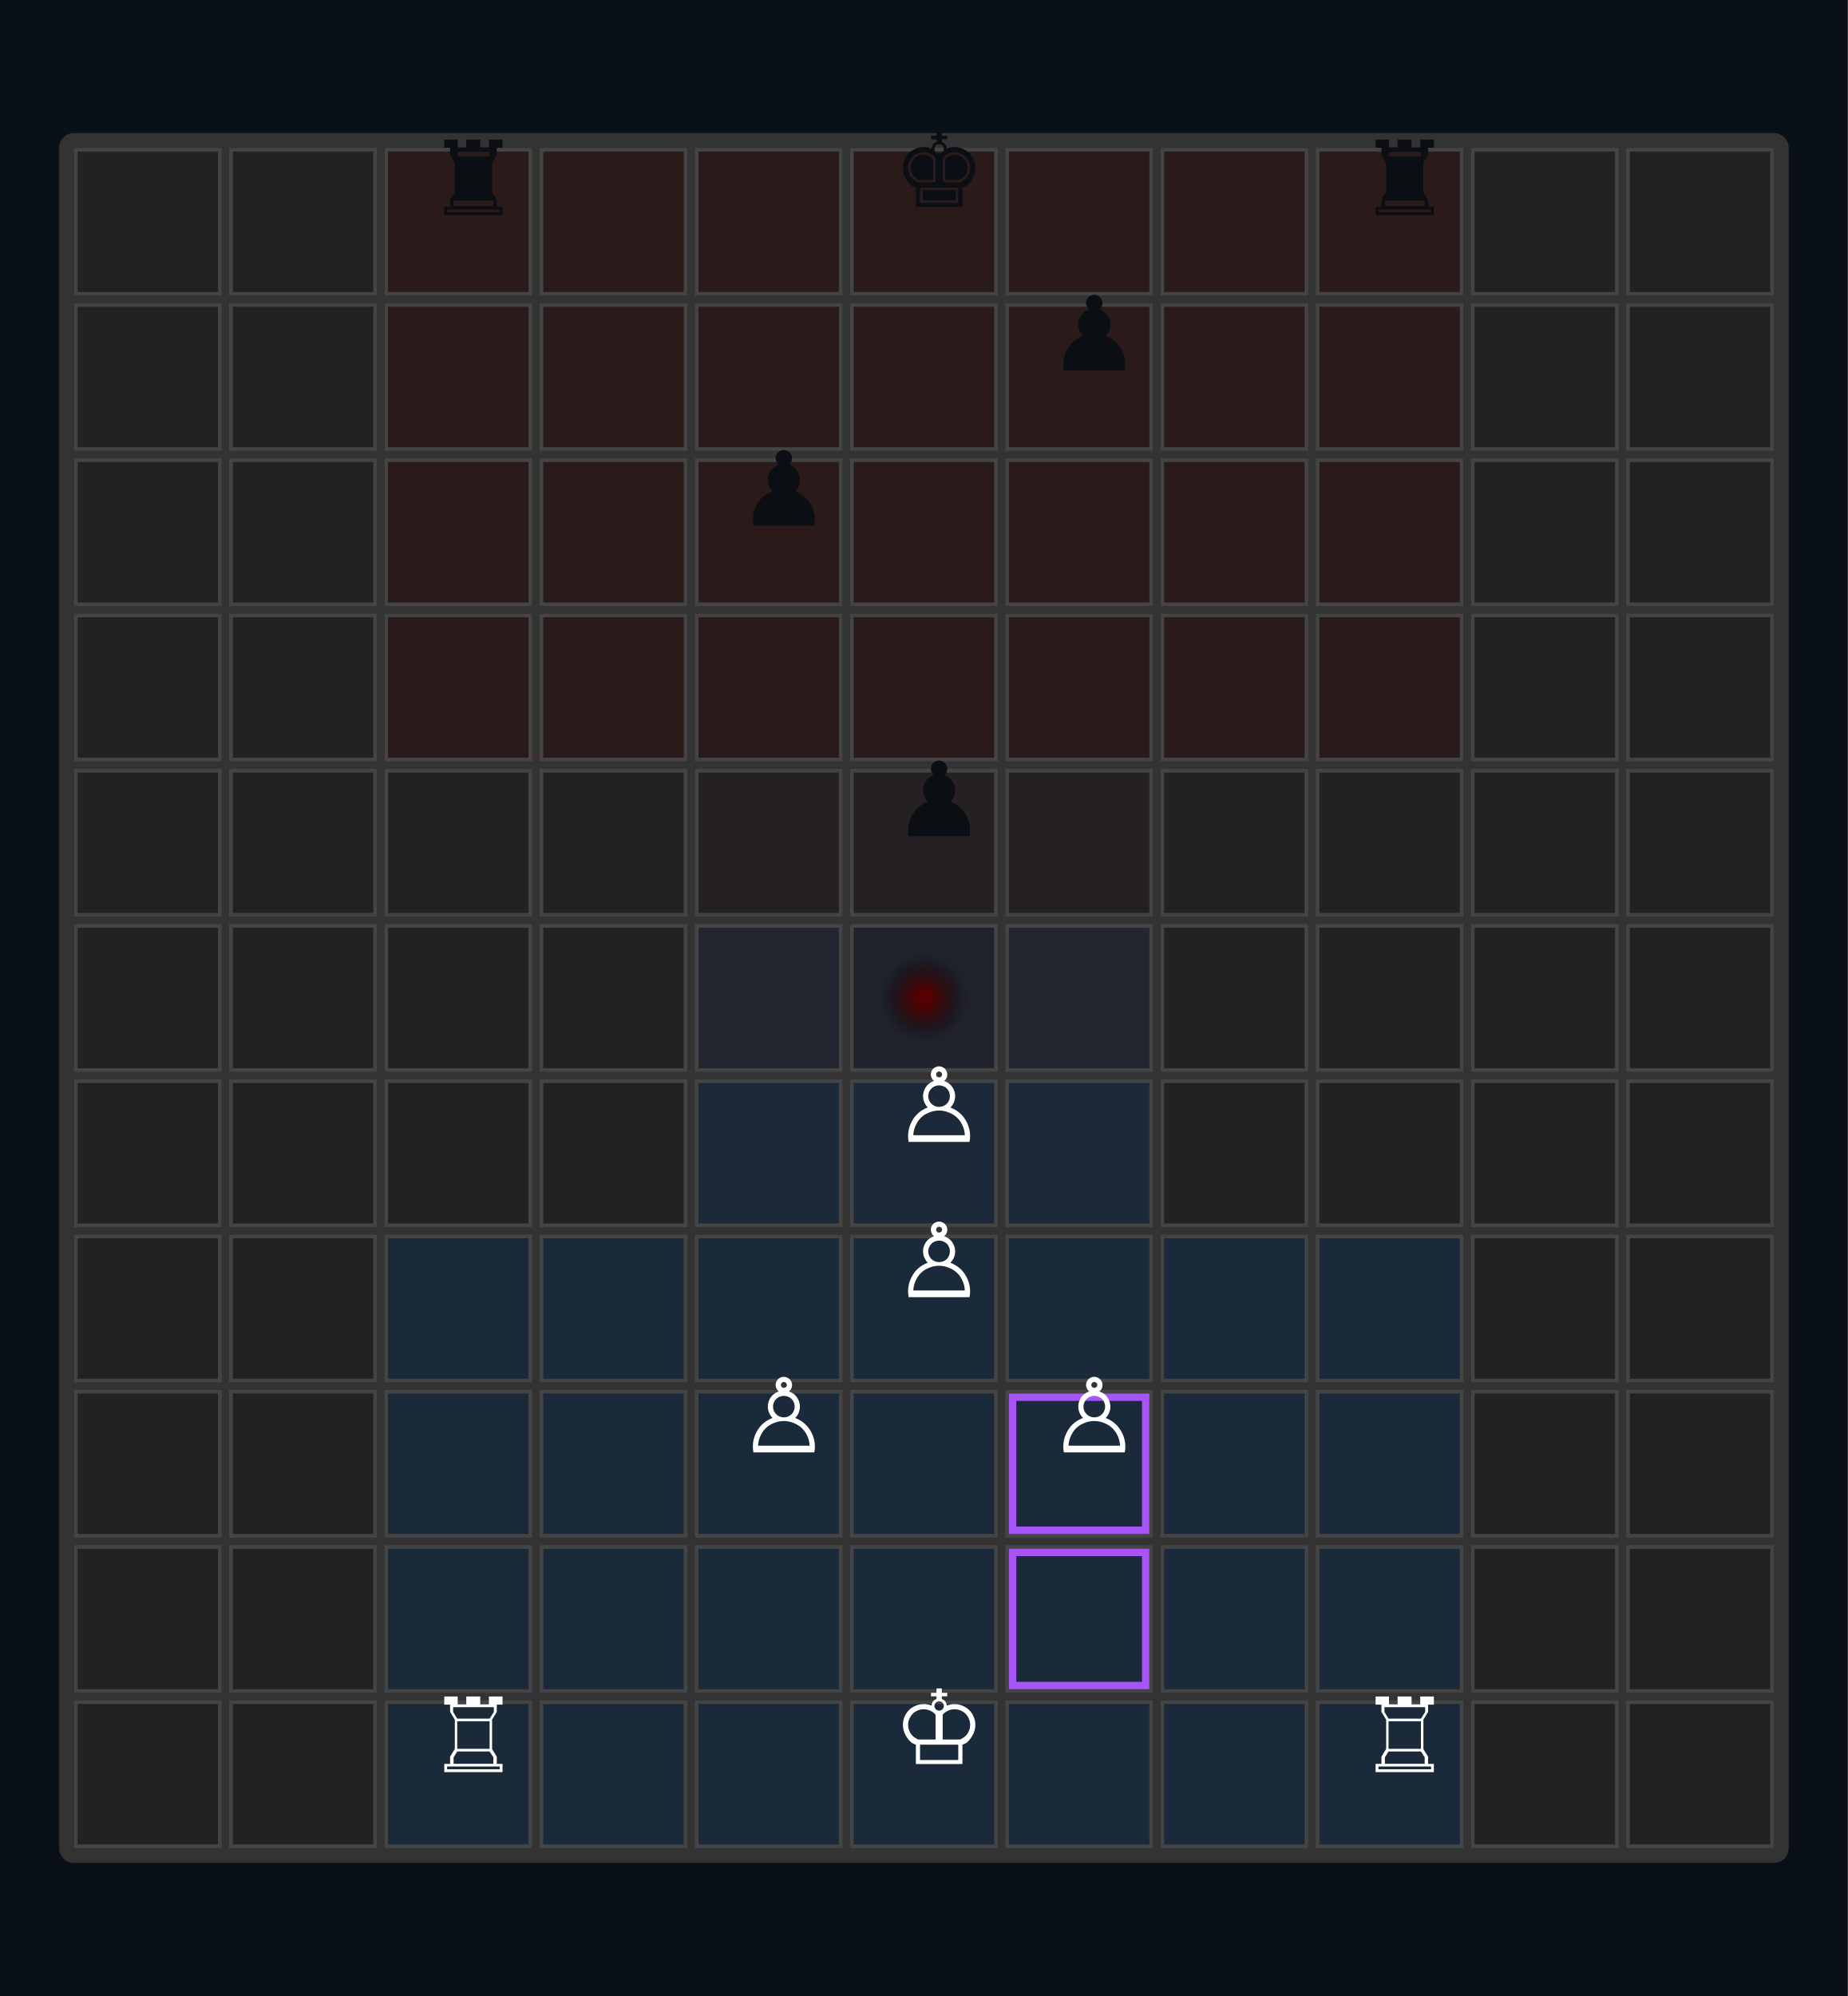
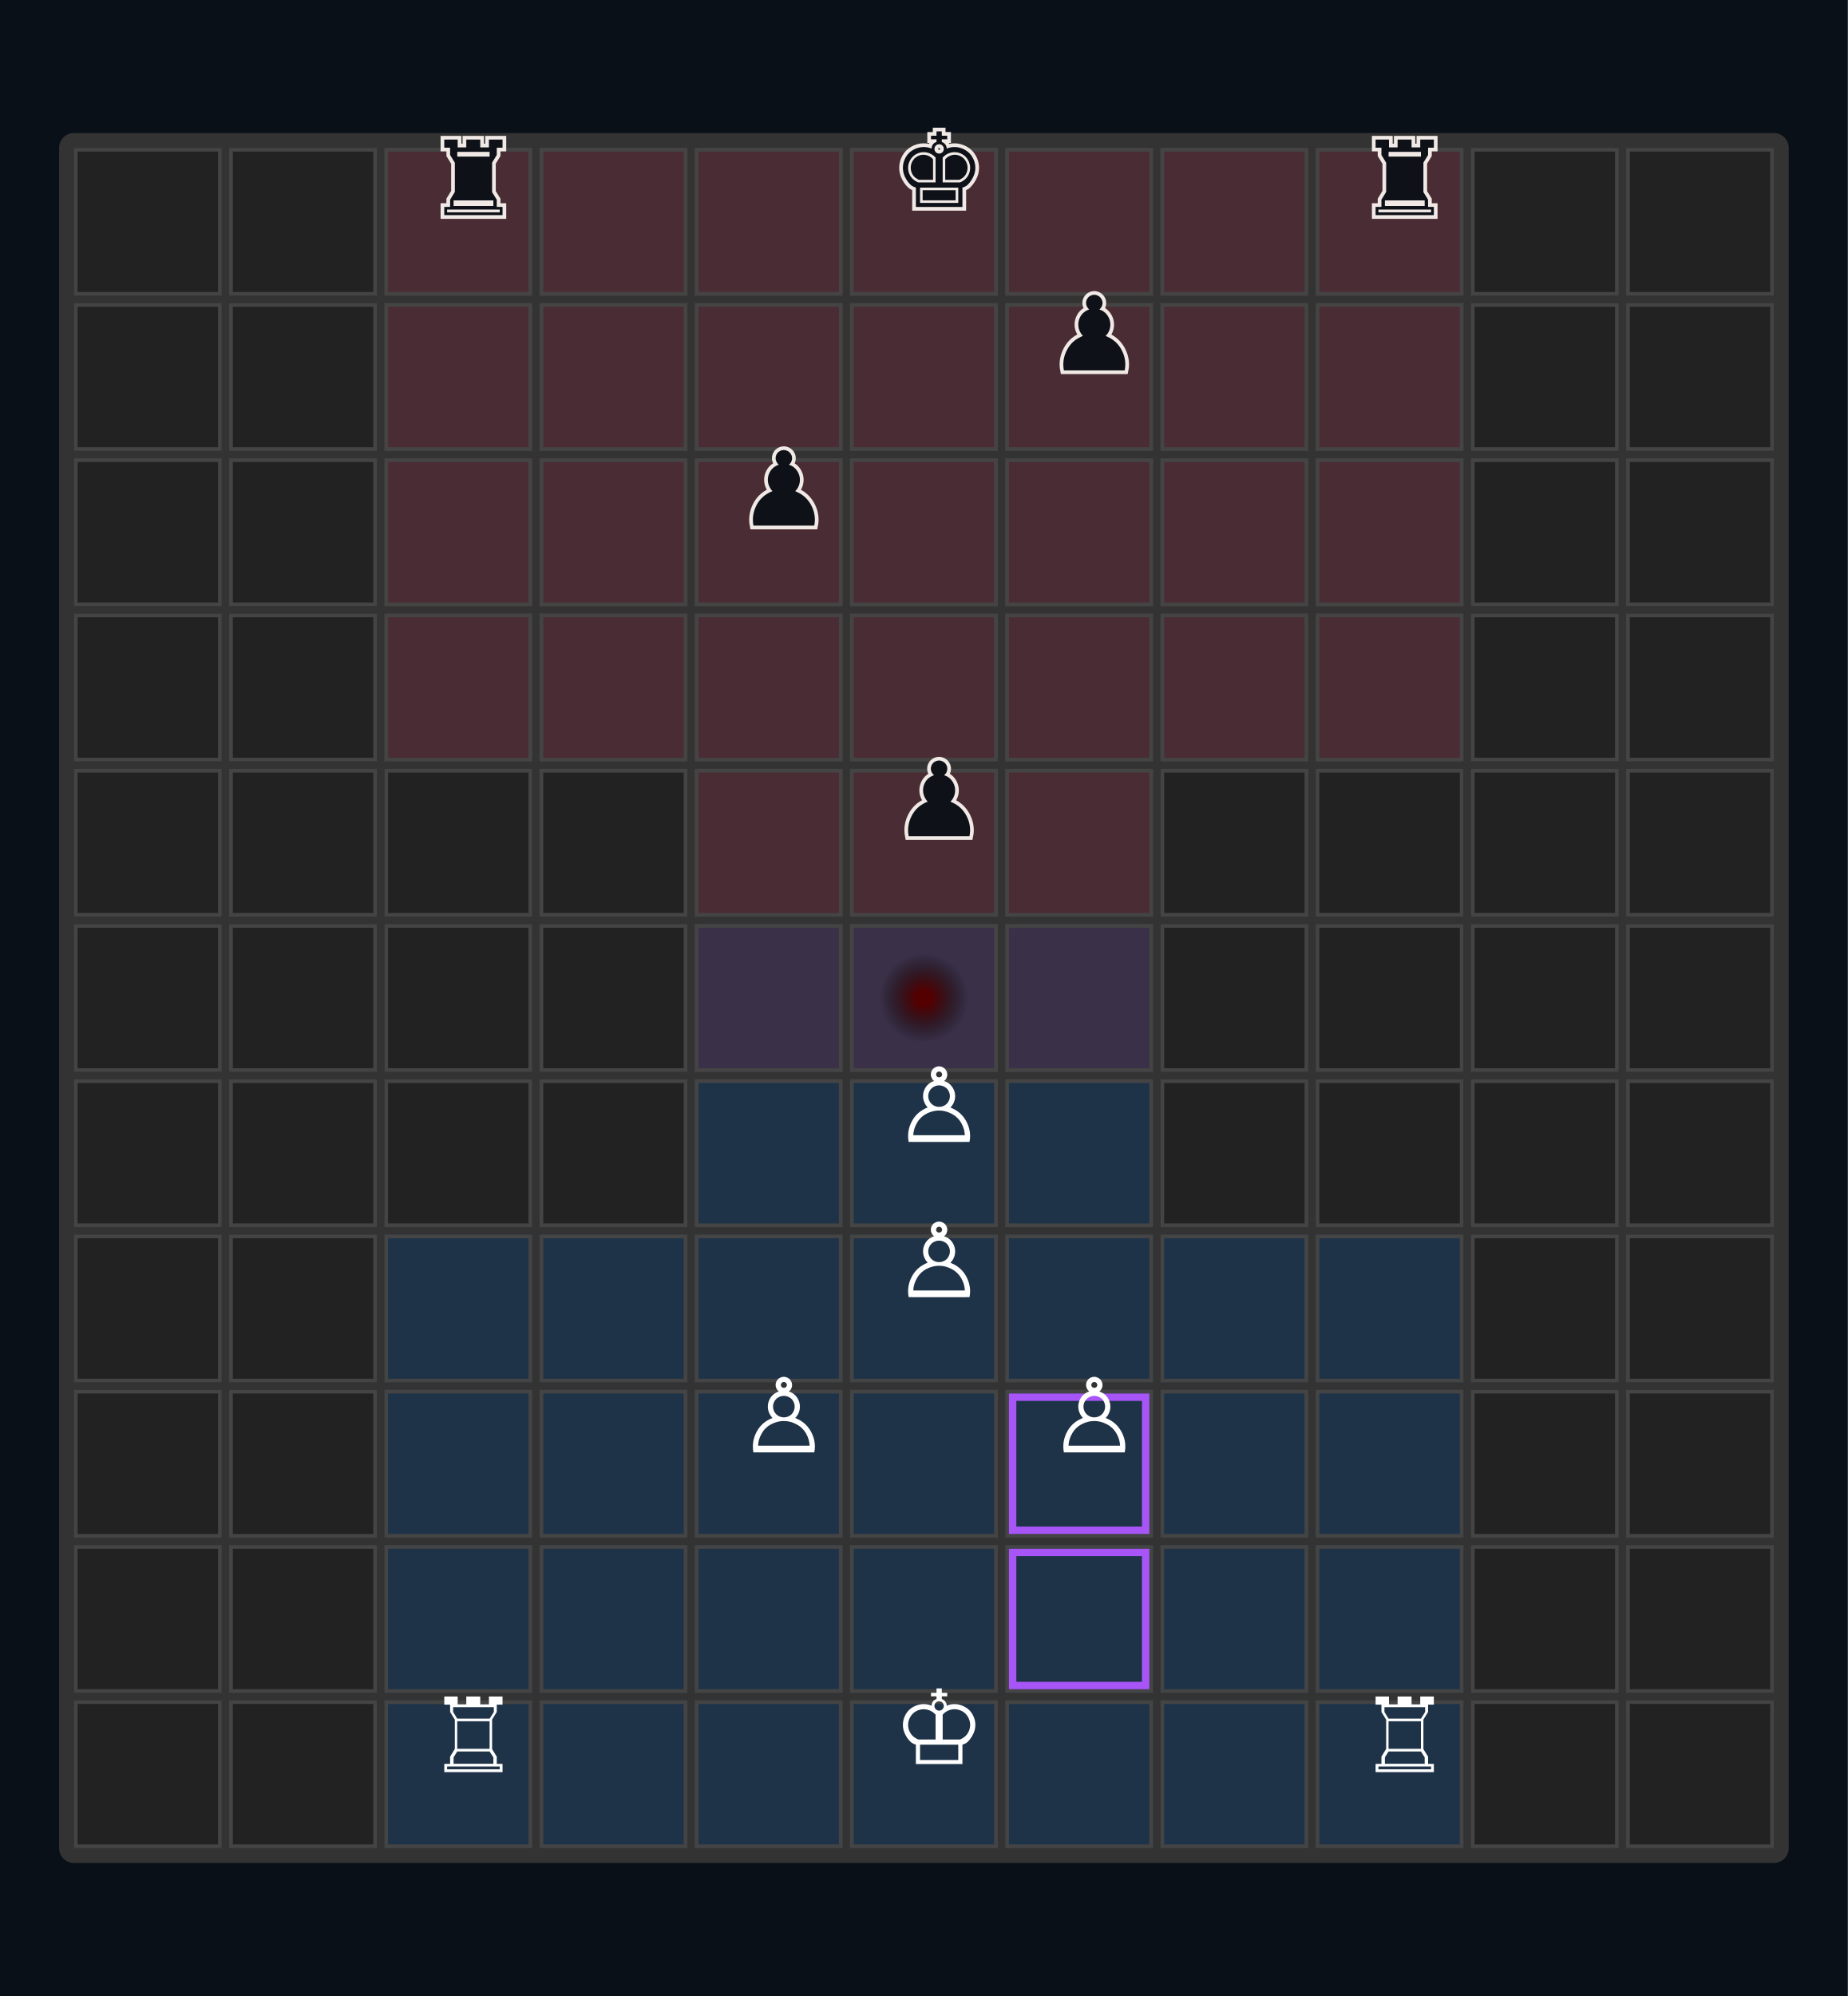
<svg xmlns="http://www.w3.org/2000/svg" width="500" height="540" viewBox="0 0 500 540">
  <defs>
-     <radialGradient id="rg-2ywofkem" gradientUnits="objectBoundingBox" cx="0.5" cy="0.5" r="0.5">
+     <radialGradient id="rg-63gdj2jp" gradientUnits="objectBoundingBox" cx="0.5" cy="0.5" r="0.5">
      <stop offset="10%" stop-color="rgb(85, 0, 0)" />
      <stop offset="60%" stop-color="rgba(0, 0, 0, 0)" />
    </radialGradient>
  </defs>
  <rect x="0" y="0" width="500" height="540" fill="rgb(10, 16, 24)" />
  <rect x="16" y="36" width="468" height="468" rx="4" ry="4" fill="rgb(51, 51, 51)" />
  <rect x="20" y="40" width="40" height="40" fill="rgb(34, 34, 34)" />
  <rect x="20.5" y="40.5" width="39" height="39" fill="none" stroke="rgb(68, 68, 68)" stroke-width="1" />
  <rect x="62" y="40" width="40" height="40" fill="rgb(34, 34, 34)" />
  <rect x="62.5" y="40.5" width="39" height="39" fill="none" stroke="rgb(68, 68, 68)" stroke-width="1" />
-   <rect x="104" y="40" width="40" height="40" fill="rgb(42, 26, 26)" />
+   <rect x="104" y="40" width="40" height="40" fill="rgb(74, 44, 52)" />
  <rect x="104.5" y="40.5" width="39" height="39" fill="none" stroke="rgb(68, 68, 68)" stroke-width="1" />
-   <text x="115.56" y="58.18" fill="rgb(11, 14, 19)" font-size="28" font-family="'IBM Plex Sans'" font-weight="400" font-style="normal" xml:space="preserve">♜</text>
-   <rect x="146" y="40" width="40" height="40" fill="rgb(42, 26, 26)" />
+   <text x="115.56" y="58.18" fill="rgb(14, 17, 24)" font-size="28" font-family="'IBM Plex Sans'" font-weight="400" font-style="normal" xml:space="preserve" stroke="rgba(244, 236, 232, 0.98)" stroke-width="2" paint-order="stroke fill">♜</text>
+   <rect x="146" y="40" width="40" height="40" fill="rgb(74, 44, 52)" />
  <rect x="146.5" y="40.5" width="39" height="39" fill="none" stroke="rgb(68, 68, 68)" stroke-width="1" />
-   <rect x="188" y="40" width="40" height="40" fill="rgb(42, 26, 26)" />
+   <rect x="188" y="40" width="40" height="40" fill="rgb(74, 44, 52)" />
  <rect x="188.5" y="40.5" width="39" height="39" fill="none" stroke="rgb(68, 68, 68)" stroke-width="1" />
-   <rect x="230" y="40" width="40" height="40" fill="rgb(42, 26, 26)" />
+   <rect x="230" y="40" width="40" height="40" fill="rgb(74, 44, 52)" />
  <rect x="230.5" y="40.5" width="39" height="39" fill="none" stroke="rgb(68, 68, 68)" stroke-width="1" />
-   <text x="241.56" y="55.99" fill="rgb(11, 14, 19)" font-size="28" font-family="'IBM Plex Sans'" font-weight="400" font-style="normal" xml:space="preserve">♚</text>
-   <rect x="272" y="40" width="40" height="40" fill="rgb(42, 26, 26)" />
+   <text x="241.56" y="55.99" fill="rgb(14, 17, 24)" font-size="28" font-family="'IBM Plex Sans'" font-weight="400" font-style="normal" xml:space="preserve" stroke="rgba(244, 236, 232, 0.98)" stroke-width="2" paint-order="stroke fill">♚</text>
+   <rect x="272" y="40" width="40" height="40" fill="rgb(74, 44, 52)" />
  <rect x="272.5" y="40.5" width="39" height="39" fill="none" stroke="rgb(68, 68, 68)" stroke-width="1" />
-   <rect x="314" y="40" width="40" height="40" fill="rgb(42, 26, 26)" />
+   <rect x="314" y="40" width="40" height="40" fill="rgb(74, 44, 52)" />
  <rect x="314.5" y="40.5" width="39" height="39" fill="none" stroke="rgb(68, 68, 68)" stroke-width="1" />
-   <rect x="356" y="40" width="40" height="40" fill="rgb(42, 26, 26)" />
+   <rect x="356" y="40" width="40" height="40" fill="rgb(74, 44, 52)" />
  <rect x="356.5" y="40.5" width="39" height="39" fill="none" stroke="rgb(68, 68, 68)" stroke-width="1" />
-   <text x="367.56" y="58.18" fill="rgb(11, 14, 19)" font-size="28" font-family="'IBM Plex Sans'" font-weight="400" font-style="normal" xml:space="preserve">♜</text>
+   <text x="367.56" y="58.18" fill="rgb(14, 17, 24)" font-size="28" font-family="'IBM Plex Sans'" font-weight="400" font-style="normal" xml:space="preserve" stroke="rgba(244, 236, 232, 0.98)" stroke-width="2" paint-order="stroke fill">♜</text>
  <rect x="398" y="40" width="40" height="40" fill="rgb(34, 34, 34)" />
  <rect x="398.5" y="40.5" width="39" height="39" fill="none" stroke="rgb(68, 68, 68)" stroke-width="1" />
  <rect x="440" y="40" width="40" height="40" fill="rgb(34, 34, 34)" />
  <rect x="440.5" y="40.5" width="39" height="39" fill="none" stroke="rgb(68, 68, 68)" stroke-width="1" />
  <rect x="20" y="82" width="40" height="40" fill="rgb(34, 34, 34)" />
  <rect x="20.5" y="82.5" width="39" height="39" fill="none" stroke="rgb(68, 68, 68)" stroke-width="1" />
  <rect x="62" y="82" width="40" height="40" fill="rgb(34, 34, 34)" />
  <rect x="62.5" y="82.5" width="39" height="39" fill="none" stroke="rgb(68, 68, 68)" stroke-width="1" />
-   <rect x="104" y="82" width="40" height="40" fill="rgb(42, 26, 26)" />
+   <rect x="104" y="82" width="40" height="40" fill="rgb(74, 44, 52)" />
  <rect x="104.5" y="82.5" width="39" height="39" fill="none" stroke="rgb(68, 68, 68)" stroke-width="1" />
-   <rect x="146" y="82" width="40" height="40" fill="rgb(42, 26, 26)" />
+   <rect x="146" y="82" width="40" height="40" fill="rgb(74, 44, 52)" />
  <rect x="146.5" y="82.5" width="39" height="39" fill="none" stroke="rgb(68, 68, 68)" stroke-width="1" />
-   <rect x="188" y="82" width="40" height="40" fill="rgb(42, 26, 26)" />
+   <rect x="188" y="82" width="40" height="40" fill="rgb(74, 44, 52)" />
  <rect x="188.5" y="82.5" width="39" height="39" fill="none" stroke="rgb(68, 68, 68)" stroke-width="1" />
-   <rect x="230" y="82" width="40" height="40" fill="rgb(42, 26, 26)" />
+   <rect x="230" y="82" width="40" height="40" fill="rgb(74, 44, 52)" />
  <rect x="230.5" y="82.5" width="39" height="39" fill="none" stroke="rgb(68, 68, 68)" stroke-width="1" />
-   <rect x="272" y="82" width="40" height="40" fill="rgb(42, 26, 26)" />
+   <rect x="272" y="82" width="40" height="40" fill="rgb(74, 44, 52)" />
  <rect x="272.5" y="82.5" width="39" height="39" fill="none" stroke="rgb(68, 68, 68)" stroke-width="1" />
-   <text x="283.56" y="100.19" fill="rgb(11, 14, 19)" font-size="28" font-family="'IBM Plex Sans'" font-weight="400" font-style="normal" xml:space="preserve">♟</text>
-   <rect x="314" y="82" width="40" height="40" fill="rgb(42, 26, 26)" />
+   <text x="283.56" y="100.19" fill="rgb(14, 17, 24)" font-size="28" font-family="'IBM Plex Sans'" font-weight="400" font-style="normal" xml:space="preserve" stroke="rgba(244, 236, 232, 0.98)" stroke-width="2" paint-order="stroke fill">♟</text>
+   <rect x="314" y="82" width="40" height="40" fill="rgb(74, 44, 52)" />
  <rect x="314.5" y="82.5" width="39" height="39" fill="none" stroke="rgb(68, 68, 68)" stroke-width="1" />
-   <rect x="356" y="82" width="40" height="40" fill="rgb(42, 26, 26)" />
+   <rect x="356" y="82" width="40" height="40" fill="rgb(74, 44, 52)" />
  <rect x="356.5" y="82.5" width="39" height="39" fill="none" stroke="rgb(68, 68, 68)" stroke-width="1" />
  <rect x="398" y="82" width="40" height="40" fill="rgb(34, 34, 34)" />
  <rect x="398.5" y="82.5" width="39" height="39" fill="none" stroke="rgb(68, 68, 68)" stroke-width="1" />
  <rect x="440" y="82" width="40" height="40" fill="rgb(34, 34, 34)" />
  <rect x="440.5" y="82.5" width="39" height="39" fill="none" stroke="rgb(68, 68, 68)" stroke-width="1" />
  <rect x="20" y="124" width="40" height="40" fill="rgb(34, 34, 34)" />
  <rect x="20.5" y="124.5" width="39" height="39" fill="none" stroke="rgb(68, 68, 68)" stroke-width="1" />
  <rect x="62" y="124" width="40" height="40" fill="rgb(34, 34, 34)" />
  <rect x="62.5" y="124.5" width="39" height="39" fill="none" stroke="rgb(68, 68, 68)" stroke-width="1" />
-   <rect x="104" y="124" width="40" height="40" fill="rgb(42, 26, 26)" />
+   <rect x="104" y="124" width="40" height="40" fill="rgb(74, 44, 52)" />
  <rect x="104.5" y="124.5" width="39" height="39" fill="none" stroke="rgb(68, 68, 68)" stroke-width="1" />
-   <rect x="146" y="124" width="40" height="40" fill="rgb(42, 26, 26)" />
+   <rect x="146" y="124" width="40" height="40" fill="rgb(74, 44, 52)" />
  <rect x="146.5" y="124.5" width="39" height="39" fill="none" stroke="rgb(68, 68, 68)" stroke-width="1" />
-   <rect x="188" y="124" width="40" height="40" fill="rgb(42, 26, 26)" />
+   <rect x="188" y="124" width="40" height="40" fill="rgb(74, 44, 52)" />
  <rect x="188.5" y="124.5" width="39" height="39" fill="none" stroke="rgb(68, 68, 68)" stroke-width="1" />
-   <text x="199.56" y="142.19" fill="rgb(11, 14, 19)" font-size="28" font-family="'IBM Plex Sans'" font-weight="400" font-style="normal" xml:space="preserve">♟</text>
-   <rect x="230" y="124" width="40" height="40" fill="rgb(42, 26, 26)" />
+   <text x="199.56" y="142.19" fill="rgb(14, 17, 24)" font-size="28" font-family="'IBM Plex Sans'" font-weight="400" font-style="normal" xml:space="preserve" stroke="rgba(244, 236, 232, 0.98)" stroke-width="2" paint-order="stroke fill">♟</text>
+   <rect x="230" y="124" width="40" height="40" fill="rgb(74, 44, 52)" />
  <rect x="230.5" y="124.5" width="39" height="39" fill="none" stroke="rgb(68, 68, 68)" stroke-width="1" />
-   <rect x="272" y="124" width="40" height="40" fill="rgb(42, 26, 26)" />
+   <rect x="272" y="124" width="40" height="40" fill="rgb(74, 44, 52)" />
  <rect x="272.5" y="124.5" width="39" height="39" fill="none" stroke="rgb(68, 68, 68)" stroke-width="1" />
-   <rect x="314" y="124" width="40" height="40" fill="rgb(42, 26, 26)" />
+   <rect x="314" y="124" width="40" height="40" fill="rgb(74, 44, 52)" />
  <rect x="314.5" y="124.5" width="39" height="39" fill="none" stroke="rgb(68, 68, 68)" stroke-width="1" />
-   <rect x="356" y="124" width="40" height="40" fill="rgb(42, 26, 26)" />
+   <rect x="356" y="124" width="40" height="40" fill="rgb(74, 44, 52)" />
  <rect x="356.5" y="124.5" width="39" height="39" fill="none" stroke="rgb(68, 68, 68)" stroke-width="1" />
  <rect x="398" y="124" width="40" height="40" fill="rgb(34, 34, 34)" />
  <rect x="398.5" y="124.5" width="39" height="39" fill="none" stroke="rgb(68, 68, 68)" stroke-width="1" />
  <rect x="440" y="124" width="40" height="40" fill="rgb(34, 34, 34)" />
  <rect x="440.5" y="124.5" width="39" height="39" fill="none" stroke="rgb(68, 68, 68)" stroke-width="1" />
  <rect x="20" y="166" width="40" height="40" fill="rgb(34, 34, 34)" />
  <rect x="20.5" y="166.5" width="39" height="39" fill="none" stroke="rgb(68, 68, 68)" stroke-width="1" />
  <rect x="62" y="166" width="40" height="40" fill="rgb(34, 34, 34)" />
  <rect x="62.5" y="166.5" width="39" height="39" fill="none" stroke="rgb(68, 68, 68)" stroke-width="1" />
-   <rect x="104" y="166" width="40" height="40" fill="rgb(42, 26, 26)" />
+   <rect x="104" y="166" width="40" height="40" fill="rgb(74, 44, 52)" />
  <rect x="104.5" y="166.5" width="39" height="39" fill="none" stroke="rgb(68, 68, 68)" stroke-width="1" />
-   <rect x="146" y="166" width="40" height="40" fill="rgb(42, 26, 26)" />
+   <rect x="146" y="166" width="40" height="40" fill="rgb(74, 44, 52)" />
  <rect x="146.5" y="166.5" width="39" height="39" fill="none" stroke="rgb(68, 68, 68)" stroke-width="1" />
-   <rect x="188" y="166" width="40" height="40" fill="rgb(42, 26, 26)" />
+   <rect x="188" y="166" width="40" height="40" fill="rgb(74, 44, 52)" />
  <rect x="188.5" y="166.5" width="39" height="39" fill="none" stroke="rgb(68, 68, 68)" stroke-width="1" />
-   <rect x="230" y="166" width="40" height="40" fill="rgb(42, 26, 26)" />
+   <rect x="230" y="166" width="40" height="40" fill="rgb(74, 44, 52)" />
  <rect x="230.5" y="166.5" width="39" height="39" fill="none" stroke="rgb(68, 68, 68)" stroke-width="1" />
-   <rect x="272" y="166" width="40" height="40" fill="rgb(42, 26, 26)" />
+   <rect x="272" y="166" width="40" height="40" fill="rgb(74, 44, 52)" />
  <rect x="272.5" y="166.5" width="39" height="39" fill="none" stroke="rgb(68, 68, 68)" stroke-width="1" />
-   <rect x="314" y="166" width="40" height="40" fill="rgb(42, 26, 26)" />
+   <rect x="314" y="166" width="40" height="40" fill="rgb(74, 44, 52)" />
  <rect x="314.5" y="166.5" width="39" height="39" fill="none" stroke="rgb(68, 68, 68)" stroke-width="1" />
-   <rect x="356" y="166" width="40" height="40" fill="rgb(42, 26, 26)" />
+   <rect x="356" y="166" width="40" height="40" fill="rgb(74, 44, 52)" />
  <rect x="356.5" y="166.5" width="39" height="39" fill="none" stroke="rgb(68, 68, 68)" stroke-width="1" />
  <rect x="398" y="166" width="40" height="40" fill="rgb(34, 34, 34)" />
  <rect x="398.5" y="166.5" width="39" height="39" fill="none" stroke="rgb(68, 68, 68)" stroke-width="1" />
  <rect x="440" y="166" width="40" height="40" fill="rgb(34, 34, 34)" />
  <rect x="440.5" y="166.5" width="39" height="39" fill="none" stroke="rgb(68, 68, 68)" stroke-width="1" />
  <rect x="20" y="208" width="40" height="40" fill="rgb(34, 34, 34)" />
  <rect x="20.5" y="208.5" width="39" height="39" fill="none" stroke="rgb(68, 68, 68)" stroke-width="1" />
  <rect x="62" y="208" width="40" height="40" fill="rgb(34, 34, 34)" />
  <rect x="62.5" y="208.5" width="39" height="39" fill="none" stroke="rgb(68, 68, 68)" stroke-width="1" />
  <rect x="104" y="208" width="40" height="40" fill="rgb(34, 34, 34)" />
  <rect x="104.5" y="208.5" width="39" height="39" fill="none" stroke="rgb(68, 68, 68)" stroke-width="1" />
  <rect x="146" y="208" width="40" height="40" fill="rgb(34, 34, 34)" />
  <rect x="146.5" y="208.5" width="39" height="39" fill="none" stroke="rgb(68, 68, 68)" stroke-width="1" />
-   <rect x="188" y="208" width="40" height="40" fill="rgb(37, 32, 33)" />
+   <rect x="188" y="208" width="40" height="40" fill="rgb(74, 44, 52)" />
  <rect x="188.5" y="208.5" width="39" height="39" fill="none" stroke="rgb(68, 68, 68)" stroke-width="1" />
-   <rect x="230" y="208" width="40" height="40" fill="rgb(37, 32, 33)" />
+   <rect x="230" y="208" width="40" height="40" fill="rgb(74, 44, 52)" />
  <rect x="230.5" y="208.5" width="39" height="39" fill="none" stroke="rgb(68, 68, 68)" stroke-width="1" />
-   <text x="241.56" y="226.19" fill="rgb(11, 14, 19)" font-size="28" font-family="'IBM Plex Sans'" font-weight="400" font-style="normal" xml:space="preserve">♟</text>
-   <rect x="272" y="208" width="40" height="40" fill="rgb(37, 32, 33)" />
+   <text x="241.56" y="226.19" fill="rgb(14, 17, 24)" font-size="28" font-family="'IBM Plex Sans'" font-weight="400" font-style="normal" xml:space="preserve" stroke="rgba(244, 236, 232, 0.98)" stroke-width="2" paint-order="stroke fill">♟</text>
+   <rect x="272" y="208" width="40" height="40" fill="rgb(74, 44, 52)" />
  <rect x="272.5" y="208.5" width="39" height="39" fill="none" stroke="rgb(68, 68, 68)" stroke-width="1" />
  <rect x="314" y="208" width="40" height="40" fill="rgb(34, 34, 34)" />
  <rect x="314.5" y="208.5" width="39" height="39" fill="none" stroke="rgb(68, 68, 68)" stroke-width="1" />
  <rect x="356" y="208" width="40" height="40" fill="rgb(34, 34, 34)" />
  <rect x="356.5" y="208.5" width="39" height="39" fill="none" stroke="rgb(68, 68, 68)" stroke-width="1" />
  <rect x="398" y="208" width="40" height="40" fill="rgb(34, 34, 34)" />
  <rect x="398.5" y="208.5" width="39" height="39" fill="none" stroke="rgb(68, 68, 68)" stroke-width="1" />
  <rect x="440" y="208" width="40" height="40" fill="rgb(34, 34, 34)" />
  <rect x="440.5" y="208.5" width="39" height="39" fill="none" stroke="rgb(68, 68, 68)" stroke-width="1" />
  <rect x="20" y="250" width="40" height="40" fill="rgb(34, 34, 34)" />
  <rect x="20.5" y="250.5" width="39" height="39" fill="none" stroke="rgb(68, 68, 68)" stroke-width="1" />
  <rect x="62" y="250" width="40" height="40" fill="rgb(34, 34, 34)" />
  <rect x="62.5" y="250.5" width="39" height="39" fill="none" stroke="rgb(68, 68, 68)" stroke-width="1" />
  <rect x="104" y="250" width="40" height="40" fill="rgb(34, 34, 34)" />
  <rect x="104.5" y="250.5" width="39" height="39" fill="none" stroke="rgb(68, 68, 68)" stroke-width="1" />
  <rect x="146" y="250" width="40" height="40" fill="rgb(34, 34, 34)" />
  <rect x="146.5" y="250.5" width="39" height="39" fill="none" stroke="rgb(68, 68, 68)" stroke-width="1" />
-   <rect x="188" y="250" width="40" height="40" fill="rgb(35, 38, 49)" />
+   <rect x="188" y="250" width="40" height="40" fill="rgb(58, 48, 72)" />
  <rect x="188.5" y="250.5" width="39" height="39" fill="none" stroke="rgb(68, 68, 68)" stroke-width="1" />
-   <rect x="230" y="250" width="40" height="40" fill="rgb(32, 35, 46)" />
-   <rect x="230" y="250" width="40" height="40" fill="url(#rg-2ywofkem)" />
+   <rect x="230" y="250" width="40" height="40" fill="rgb(58, 48, 72)" />
+   <rect x="230" y="250" width="40" height="40" fill="url(#rg-63gdj2jp)" />
  <rect x="230.5" y="250.5" width="39" height="39" fill="none" stroke="rgb(68, 68, 68)" stroke-width="1" />
-   <rect x="272" y="250" width="40" height="40" fill="rgb(35, 38, 49)" />
+   <rect x="272" y="250" width="40" height="40" fill="rgb(58, 48, 72)" />
  <rect x="272.5" y="250.5" width="39" height="39" fill="none" stroke="rgb(68, 68, 68)" stroke-width="1" />
  <rect x="314" y="250" width="40" height="40" fill="rgb(34, 34, 34)" />
  <rect x="314.5" y="250.5" width="39" height="39" fill="none" stroke="rgb(68, 68, 68)" stroke-width="1" />
  <rect x="356" y="250" width="40" height="40" fill="rgb(34, 34, 34)" />
  <rect x="356.5" y="250.5" width="39" height="39" fill="none" stroke="rgb(68, 68, 68)" stroke-width="1" />
  <rect x="398" y="250" width="40" height="40" fill="rgb(34, 34, 34)" />
  <rect x="398.5" y="250.5" width="39" height="39" fill="none" stroke="rgb(68, 68, 68)" stroke-width="1" />
  <rect x="440" y="250" width="40" height="40" fill="rgb(34, 34, 34)" />
  <rect x="440.5" y="250.5" width="39" height="39" fill="none" stroke="rgb(68, 68, 68)" stroke-width="1" />
  <rect x="20" y="292" width="40" height="40" fill="rgb(34, 34, 34)" />
  <rect x="20.5" y="292.5" width="39" height="39" fill="none" stroke="rgb(68, 68, 68)" stroke-width="1" />
  <rect x="62" y="292" width="40" height="40" fill="rgb(34, 34, 34)" />
  <rect x="62.5" y="292.5" width="39" height="39" fill="none" stroke="rgb(68, 68, 68)" stroke-width="1" />
  <rect x="104" y="292" width="40" height="40" fill="rgb(34, 34, 34)" />
  <rect x="104.5" y="292.5" width="39" height="39" fill="none" stroke="rgb(68, 68, 68)" stroke-width="1" />
  <rect x="146" y="292" width="40" height="40" fill="rgb(34, 34, 34)" />
  <rect x="146.5" y="292.5" width="39" height="39" fill="none" stroke="rgb(68, 68, 68)" stroke-width="1" />
-   <rect x="188" y="292" width="40" height="40" fill="rgb(28, 41, 56)" />
+   <rect x="188" y="292" width="40" height="40" fill="rgb(30, 51, 72)" />
  <rect x="188.5" y="292.5" width="39" height="39" fill="none" stroke="rgb(68, 68, 68)" stroke-width="1" />
-   <rect x="230" y="292" width="40" height="40" fill="rgb(28, 41, 56)" />
+   <rect x="230" y="292" width="40" height="40" fill="rgb(30, 51, 72)" />
  <rect x="230.5" y="292.5" width="39" height="39" fill="none" stroke="rgb(68, 68, 68)" stroke-width="1" />
  <text x="241.56" y="308.92" fill="rgb(255, 255, 255)" font-size="28" font-family="'IBM Plex Sans'" font-weight="400" font-style="normal" xml:space="preserve">♙</text>
-   <rect x="272" y="292" width="40" height="40" fill="rgb(28, 41, 56)" />
+   <rect x="272" y="292" width="40" height="40" fill="rgb(30, 51, 72)" />
  <rect x="272.5" y="292.5" width="39" height="39" fill="none" stroke="rgb(68, 68, 68)" stroke-width="1" />
  <rect x="314" y="292" width="40" height="40" fill="rgb(34, 34, 34)" />
  <rect x="314.5" y="292.5" width="39" height="39" fill="none" stroke="rgb(68, 68, 68)" stroke-width="1" />
  <rect x="356" y="292" width="40" height="40" fill="rgb(34, 34, 34)" />
  <rect x="356.5" y="292.5" width="39" height="39" fill="none" stroke="rgb(68, 68, 68)" stroke-width="1" />
  <rect x="398" y="292" width="40" height="40" fill="rgb(34, 34, 34)" />
  <rect x="398.5" y="292.5" width="39" height="39" fill="none" stroke="rgb(68, 68, 68)" stroke-width="1" />
  <rect x="440" y="292" width="40" height="40" fill="rgb(34, 34, 34)" />
  <rect x="440.5" y="292.5" width="39" height="39" fill="none" stroke="rgb(68, 68, 68)" stroke-width="1" />
  <rect x="20" y="334" width="40" height="40" fill="rgb(34, 34, 34)" />
  <rect x="20.5" y="334.5" width="39" height="39" fill="none" stroke="rgb(68, 68, 68)" stroke-width="1" />
  <rect x="62" y="334" width="40" height="40" fill="rgb(34, 34, 34)" />
  <rect x="62.5" y="334.5" width="39" height="39" fill="none" stroke="rgb(68, 68, 68)" stroke-width="1" />
-   <rect x="104" y="334" width="40" height="40" fill="rgb(26, 42, 57)" />
+   <rect x="104" y="334" width="40" height="40" fill="rgb(30, 51, 72)" />
  <rect x="104.5" y="334.5" width="39" height="39" fill="none" stroke="rgb(68, 68, 68)" stroke-width="1" />
-   <rect x="146" y="334" width="40" height="40" fill="rgb(26, 42, 58)" />
+   <rect x="146" y="334" width="40" height="40" fill="rgb(30, 51, 72)" />
  <rect x="146.5" y="334.5" width="39" height="39" fill="none" stroke="rgb(68, 68, 68)" stroke-width="1" />
-   <rect x="188" y="334" width="40" height="40" fill="rgb(26, 42, 58)" />
+   <rect x="188" y="334" width="40" height="40" fill="rgb(30, 51, 72)" />
  <rect x="188.5" y="334.5" width="39" height="39" fill="none" stroke="rgb(68, 68, 68)" stroke-width="1" />
-   <rect x="230" y="334" width="40" height="40" fill="rgb(26, 42, 58)" />
+   <rect x="230" y="334" width="40" height="40" fill="rgb(30, 51, 72)" />
  <rect x="230.5" y="334.5" width="39" height="39" fill="none" stroke="rgb(68, 68, 68)" stroke-width="1" />
  <text x="241.56" y="350.92" fill="rgb(255, 255, 255)" font-size="28" font-family="'IBM Plex Sans'" font-weight="400" font-style="normal" xml:space="preserve">♙</text>
-   <rect x="272" y="334" width="40" height="40" fill="rgb(26, 42, 58)" />
+   <rect x="272" y="334" width="40" height="40" fill="rgb(30, 51, 72)" />
  <rect x="272.5" y="334.5" width="39" height="39" fill="none" stroke="rgb(68, 68, 68)" stroke-width="1" />
-   <rect x="314" y="334" width="40" height="40" fill="rgb(26, 42, 58)" />
+   <rect x="314" y="334" width="40" height="40" fill="rgb(30, 51, 72)" />
  <rect x="314.5" y="334.5" width="39" height="39" fill="none" stroke="rgb(68, 68, 68)" stroke-width="1" />
-   <rect x="356" y="334" width="40" height="40" fill="rgb(26, 42, 58)" />
+   <rect x="356" y="334" width="40" height="40" fill="rgb(30, 51, 72)" />
  <rect x="356.5" y="334.5" width="39" height="39" fill="none" stroke="rgb(68, 68, 68)" stroke-width="1" />
-   <rect x="398" y="334" width="40" height="40" fill="rgb(34, 34, 35)" />
+   <rect x="398" y="334" width="40" height="40" fill="rgb(34, 34, 34)" />
  <rect x="398.5" y="334.5" width="39" height="39" fill="none" stroke="rgb(68, 68, 68)" stroke-width="1" />
  <rect x="440" y="334" width="40" height="40" fill="rgb(34, 34, 34)" />
  <rect x="440.5" y="334.5" width="39" height="39" fill="none" stroke="rgb(68, 68, 68)" stroke-width="1" />
  <rect x="20" y="376" width="40" height="40" fill="rgb(34, 34, 34)" />
  <rect x="20.5" y="376.5" width="39" height="39" fill="none" stroke="rgb(68, 68, 68)" stroke-width="1" />
  <rect x="62" y="376" width="40" height="40" fill="rgb(34, 34, 34)" />
  <rect x="62.5" y="376.5" width="39" height="39" fill="none" stroke="rgb(68, 68, 68)" stroke-width="1" />
-   <rect x="104" y="376" width="40" height="40" fill="rgb(26, 42, 57)" />
+   <rect x="104" y="376" width="40" height="40" fill="rgb(30, 51, 72)" />
  <rect x="104.5" y="376.5" width="39" height="39" fill="none" stroke="rgb(68, 68, 68)" stroke-width="1" />
-   <rect x="146" y="376" width="40" height="40" fill="rgb(26, 42, 58)" />
+   <rect x="146" y="376" width="40" height="40" fill="rgb(30, 51, 72)" />
  <rect x="146.5" y="376.5" width="39" height="39" fill="none" stroke="rgb(68, 68, 68)" stroke-width="1" />
-   <rect x="188" y="376" width="40" height="40" fill="rgb(26, 42, 58)" />
+   <rect x="188" y="376" width="40" height="40" fill="rgb(30, 51, 72)" />
  <rect x="188.5" y="376.5" width="39" height="39" fill="none" stroke="rgb(68, 68, 68)" stroke-width="1" />
  <text x="199.56" y="392.92" fill="rgb(255, 255, 255)" font-size="28" font-family="'IBM Plex Sans'" font-weight="400" font-style="normal" xml:space="preserve">♙</text>
-   <rect x="230" y="376" width="40" height="40" fill="rgb(26, 42, 58)" />
+   <rect x="230" y="376" width="40" height="40" fill="rgb(30, 51, 72)" />
  <rect x="230.5" y="376.5" width="39" height="39" fill="none" stroke="rgb(68, 68, 68)" stroke-width="1" />
-   <rect x="272" y="376" width="40" height="40" fill="rgb(26, 42, 58)" />
+   <rect x="272" y="376" width="40" height="40" fill="rgb(30, 51, 72)" />
  <rect x="272.5" y="376.5" width="39" height="39" fill="none" stroke="rgb(68, 68, 68)" stroke-width="1" />
  <rect x="274" y="378" width="36" height="36" fill="none" stroke="rgb(168, 85, 247)" stroke-width="2" />
  <text x="283.56" y="392.92" fill="rgb(255, 255, 255)" font-size="28" font-family="'IBM Plex Sans'" font-weight="400" font-style="normal" xml:space="preserve">♙</text>
-   <rect x="314" y="376" width="40" height="40" fill="rgb(26, 42, 58)" />
+   <rect x="314" y="376" width="40" height="40" fill="rgb(30, 51, 72)" />
  <rect x="314.5" y="376.5" width="39" height="39" fill="none" stroke="rgb(68, 68, 68)" stroke-width="1" />
-   <rect x="356" y="376" width="40" height="40" fill="rgb(26, 42, 58)" />
+   <rect x="356" y="376" width="40" height="40" fill="rgb(30, 51, 72)" />
  <rect x="356.5" y="376.5" width="39" height="39" fill="none" stroke="rgb(68, 68, 68)" stroke-width="1" />
-   <rect x="398" y="376" width="40" height="40" fill="rgb(34, 34, 35)" />
+   <rect x="398" y="376" width="40" height="40" fill="rgb(34, 34, 34)" />
  <rect x="398.5" y="376.5" width="39" height="39" fill="none" stroke="rgb(68, 68, 68)" stroke-width="1" />
  <rect x="440" y="376" width="40" height="40" fill="rgb(34, 34, 34)" />
  <rect x="440.5" y="376.5" width="39" height="39" fill="none" stroke="rgb(68, 68, 68)" stroke-width="1" />
  <rect x="20" y="418" width="40" height="40" fill="rgb(34, 34, 34)" />
  <rect x="20.5" y="418.5" width="39" height="39" fill="none" stroke="rgb(68, 68, 68)" stroke-width="1" />
  <rect x="62" y="418" width="40" height="40" fill="rgb(34, 34, 34)" />
  <rect x="62.5" y="418.5" width="39" height="39" fill="none" stroke="rgb(68, 68, 68)" stroke-width="1" />
-   <rect x="104" y="418" width="40" height="40" fill="rgb(26, 42, 57)" />
+   <rect x="104" y="418" width="40" height="40" fill="rgb(30, 51, 72)" />
  <rect x="104.5" y="418.5" width="39" height="39" fill="none" stroke="rgb(68, 68, 68)" stroke-width="1" />
-   <rect x="146" y="418" width="40" height="40" fill="rgb(26, 42, 58)" />
+   <rect x="146" y="418" width="40" height="40" fill="rgb(30, 51, 72)" />
  <rect x="146.5" y="418.5" width="39" height="39" fill="none" stroke="rgb(68, 68, 68)" stroke-width="1" />
-   <rect x="188" y="418" width="40" height="40" fill="rgb(26, 42, 58)" />
+   <rect x="188" y="418" width="40" height="40" fill="rgb(30, 51, 72)" />
  <rect x="188.5" y="418.5" width="39" height="39" fill="none" stroke="rgb(68, 68, 68)" stroke-width="1" />
-   <rect x="230" y="418" width="40" height="40" fill="rgb(26, 42, 58)" />
+   <rect x="230" y="418" width="40" height="40" fill="rgb(30, 51, 72)" />
  <rect x="230.5" y="418.5" width="39" height="39" fill="none" stroke="rgb(68, 68, 68)" stroke-width="1" />
-   <rect x="272" y="418" width="40" height="40" fill="rgb(26, 42, 58)" />
+   <rect x="272" y="418" width="40" height="40" fill="rgb(30, 51, 72)" />
  <rect x="272.5" y="418.5" width="39" height="39" fill="none" stroke="rgb(68, 68, 68)" stroke-width="1" />
  <rect x="274" y="420" width="36" height="36" fill="none" stroke="rgb(168, 85, 247)" stroke-width="2" />
-   <rect x="314" y="418" width="40" height="40" fill="rgb(26, 42, 58)" />
+   <rect x="314" y="418" width="40" height="40" fill="rgb(30, 51, 72)" />
  <rect x="314.5" y="418.5" width="39" height="39" fill="none" stroke="rgb(68, 68, 68)" stroke-width="1" />
-   <rect x="356" y="418" width="40" height="40" fill="rgb(26, 42, 58)" />
+   <rect x="356" y="418" width="40" height="40" fill="rgb(30, 51, 72)" />
  <rect x="356.5" y="418.5" width="39" height="39" fill="none" stroke="rgb(68, 68, 68)" stroke-width="1" />
-   <rect x="398" y="418" width="40" height="40" fill="rgb(34, 34, 35)" />
+   <rect x="398" y="418" width="40" height="40" fill="rgb(34, 34, 34)" />
  <rect x="398.5" y="418.5" width="39" height="39" fill="none" stroke="rgb(68, 68, 68)" stroke-width="1" />
  <rect x="440" y="418" width="40" height="40" fill="rgb(34, 34, 34)" />
  <rect x="440.5" y="418.5" width="39" height="39" fill="none" stroke="rgb(68, 68, 68)" stroke-width="1" />
  <rect x="20" y="460" width="40" height="40" fill="rgb(34, 34, 34)" />
  <rect x="20.5" y="460.5" width="39" height="39" fill="none" stroke="rgb(68, 68, 68)" stroke-width="1" />
  <rect x="62" y="460" width="40" height="40" fill="rgb(34, 34, 34)" />
  <rect x="62.5" y="460.5" width="39" height="39" fill="none" stroke="rgb(68, 68, 68)" stroke-width="1" />
-   <rect x="104" y="460" width="40" height="40" fill="rgb(26, 42, 57)" />
+   <rect x="104" y="460" width="40" height="40" fill="rgb(30, 51, 72)" />
  <rect x="104.5" y="460.5" width="39" height="39" fill="none" stroke="rgb(68, 68, 68)" stroke-width="1" />
  <text x="115.56" y="479.4" fill="rgb(255, 255, 255)" font-size="28" font-family="'IBM Plex Sans'" font-weight="400" font-style="normal" xml:space="preserve">♖</text>
-   <rect x="146" y="460" width="40" height="40" fill="rgb(26, 42, 58)" />
+   <rect x="146" y="460" width="40" height="40" fill="rgb(30, 51, 72)" />
  <rect x="146.5" y="460.5" width="39" height="39" fill="none" stroke="rgb(68, 68, 68)" stroke-width="1" />
-   <rect x="188" y="460" width="40" height="40" fill="rgb(26, 42, 58)" />
+   <rect x="188" y="460" width="40" height="40" fill="rgb(30, 51, 72)" />
  <rect x="188.5" y="460.5" width="39" height="39" fill="none" stroke="rgb(68, 68, 68)" stroke-width="1" />
-   <rect x="230" y="460" width="40" height="40" fill="rgb(26, 42, 58)" />
+   <rect x="230" y="460" width="40" height="40" fill="rgb(30, 51, 72)" />
  <rect x="230.5" y="460.5" width="39" height="39" fill="none" stroke="rgb(68, 68, 68)" stroke-width="1" />
  <text x="241.56" y="477.24" fill="rgb(255, 255, 255)" font-size="28" font-family="'IBM Plex Sans'" font-weight="400" font-style="normal" xml:space="preserve">♔</text>
-   <rect x="272" y="460" width="40" height="40" fill="rgb(26, 42, 58)" />
+   <rect x="272" y="460" width="40" height="40" fill="rgb(30, 51, 72)" />
  <rect x="272.5" y="460.5" width="39" height="39" fill="none" stroke="rgb(68, 68, 68)" stroke-width="1" />
-   <rect x="314" y="460" width="40" height="40" fill="rgb(26, 42, 58)" />
+   <rect x="314" y="460" width="40" height="40" fill="rgb(30, 51, 72)" />
  <rect x="314.5" y="460.5" width="39" height="39" fill="none" stroke="rgb(68, 68, 68)" stroke-width="1" />
-   <rect x="356" y="460" width="40" height="40" fill="rgb(26, 42, 58)" />
+   <rect x="356" y="460" width="40" height="40" fill="rgb(30, 51, 72)" />
  <rect x="356.5" y="460.5" width="39" height="39" fill="none" stroke="rgb(68, 68, 68)" stroke-width="1" />
  <text x="367.56" y="479.4" fill="rgb(255, 255, 255)" font-size="28" font-family="'IBM Plex Sans'" font-weight="400" font-style="normal" xml:space="preserve">♖</text>
-   <rect x="398" y="460" width="40" height="40" fill="rgb(34, 34, 35)" />
+   <rect x="398" y="460" width="40" height="40" fill="rgb(34, 34, 34)" />
  <rect x="398.5" y="460.5" width="39" height="39" fill="none" stroke="rgb(68, 68, 68)" stroke-width="1" />
  <rect x="440" y="460" width="40" height="40" fill="rgb(34, 34, 34)" />
  <rect x="440.5" y="460.5" width="39" height="39" fill="none" stroke="rgb(68, 68, 68)" stroke-width="1" />
</svg>
